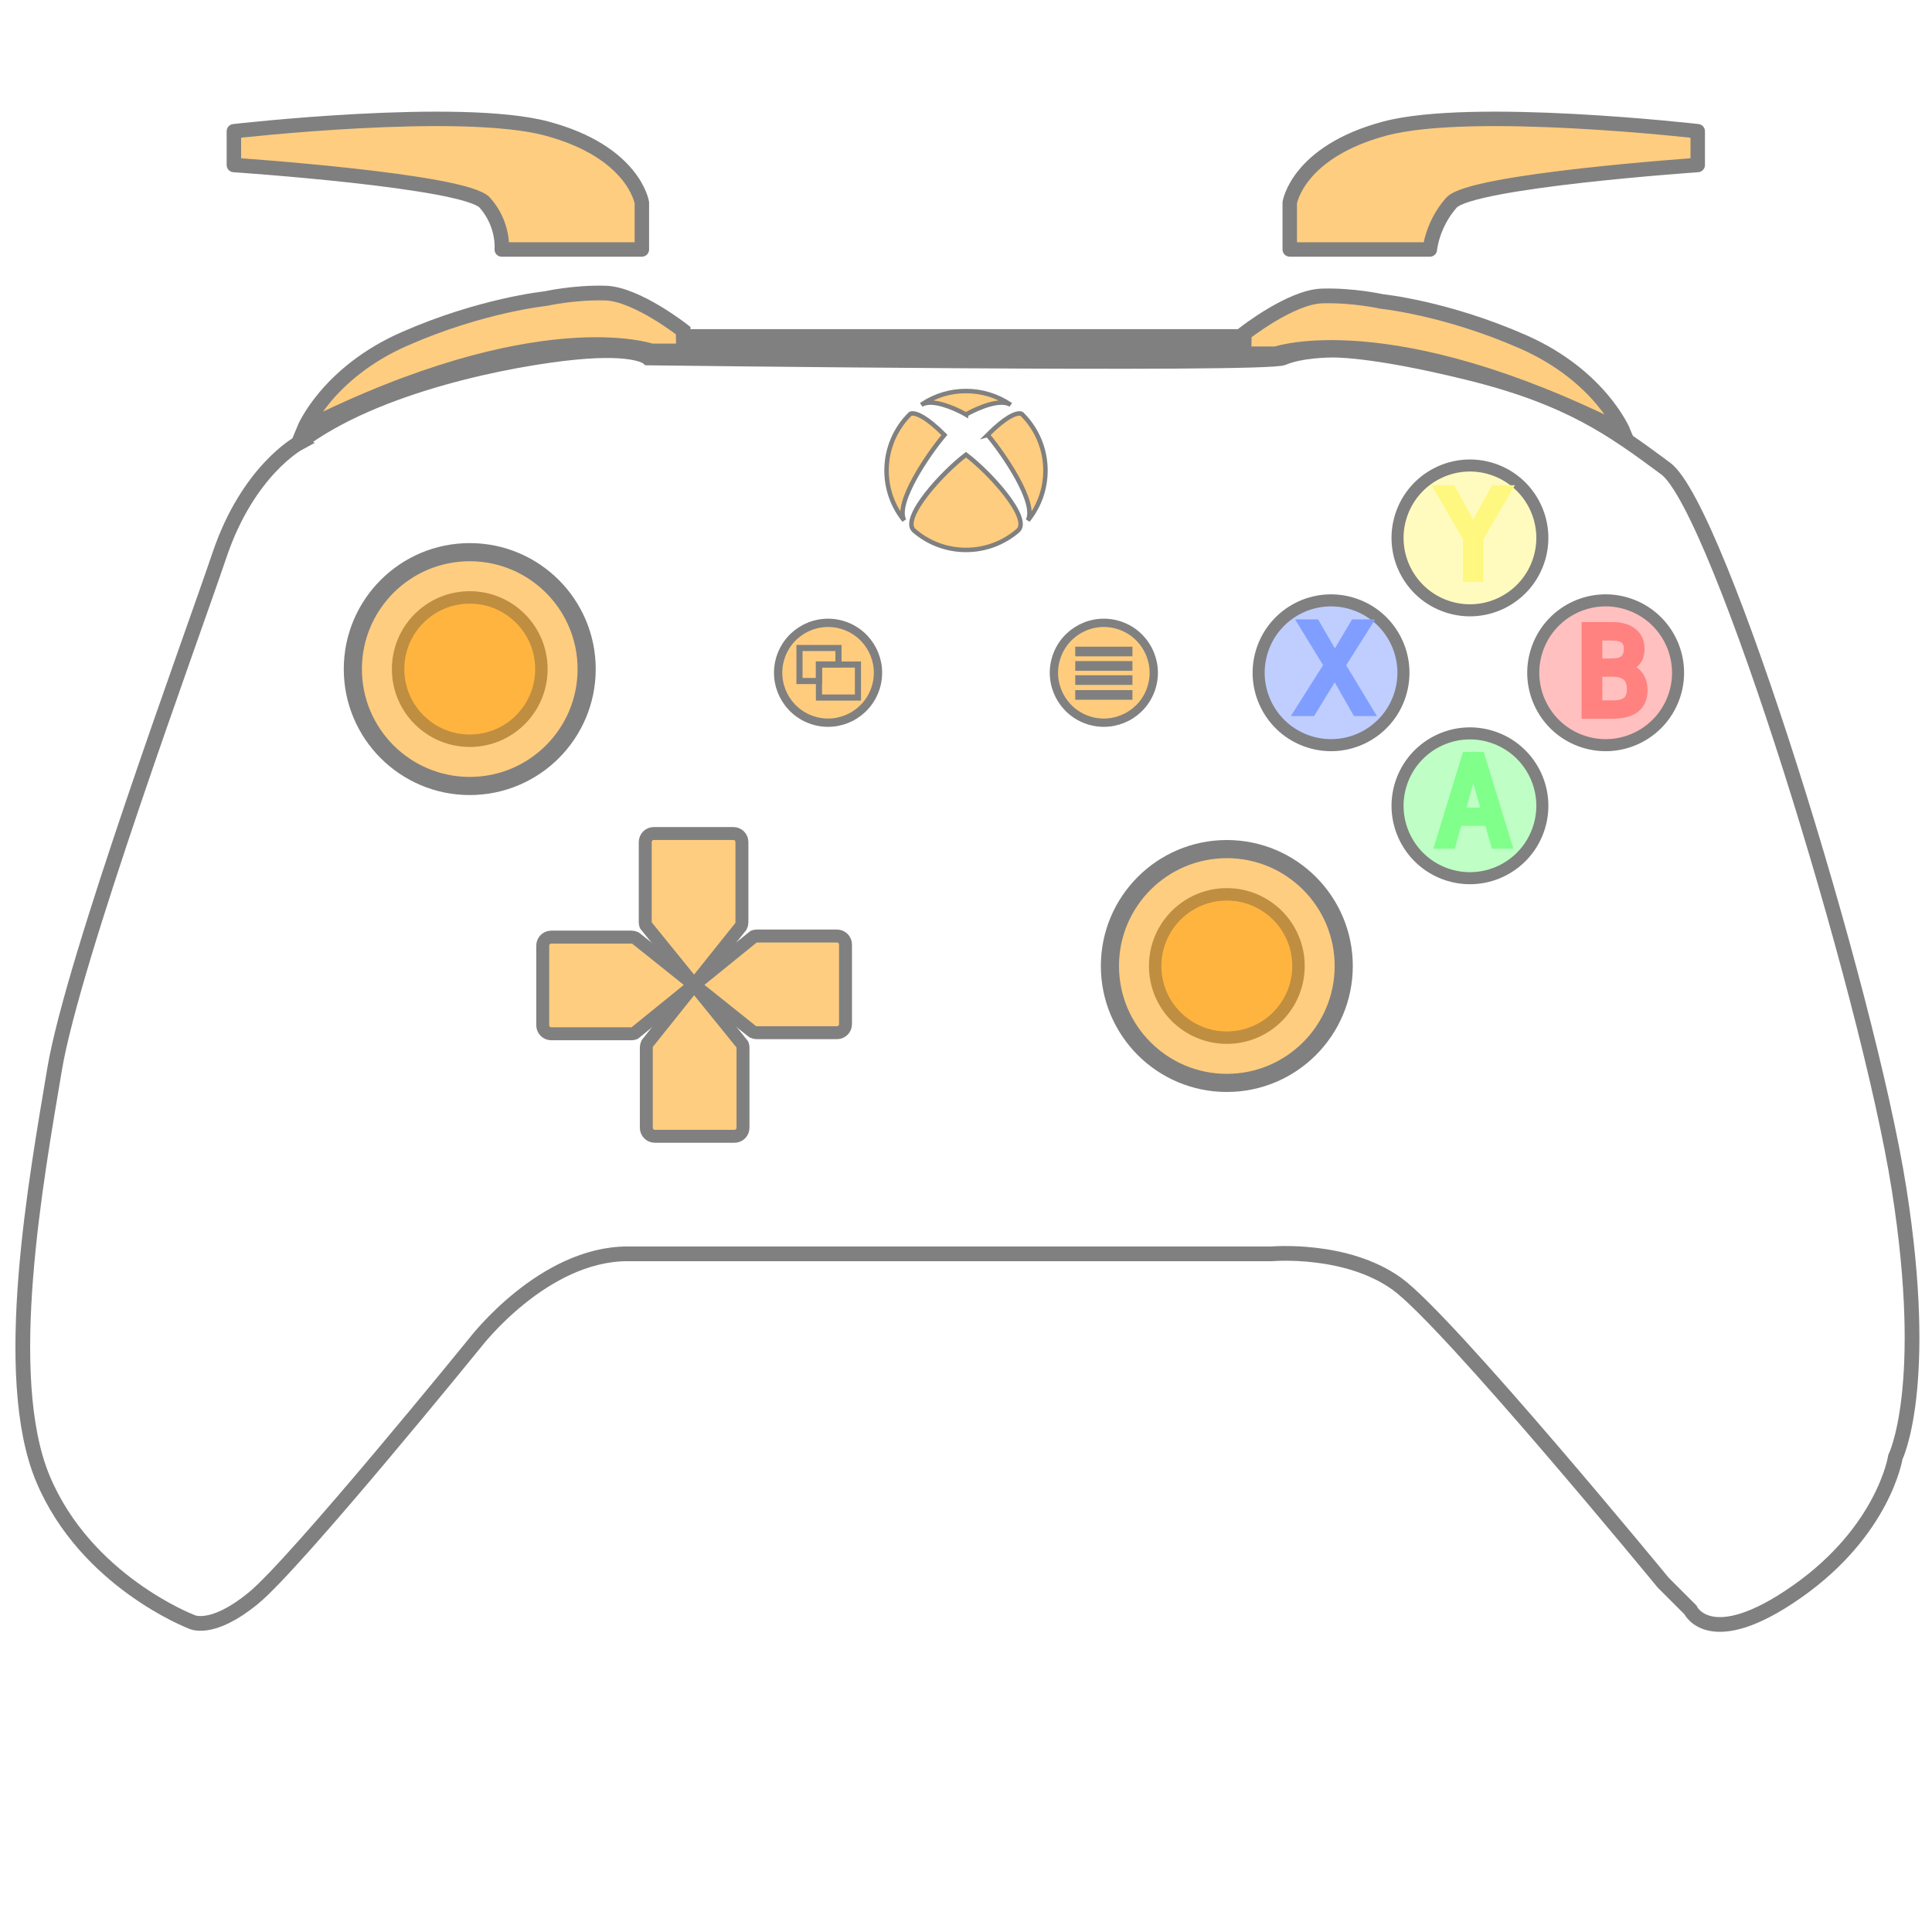
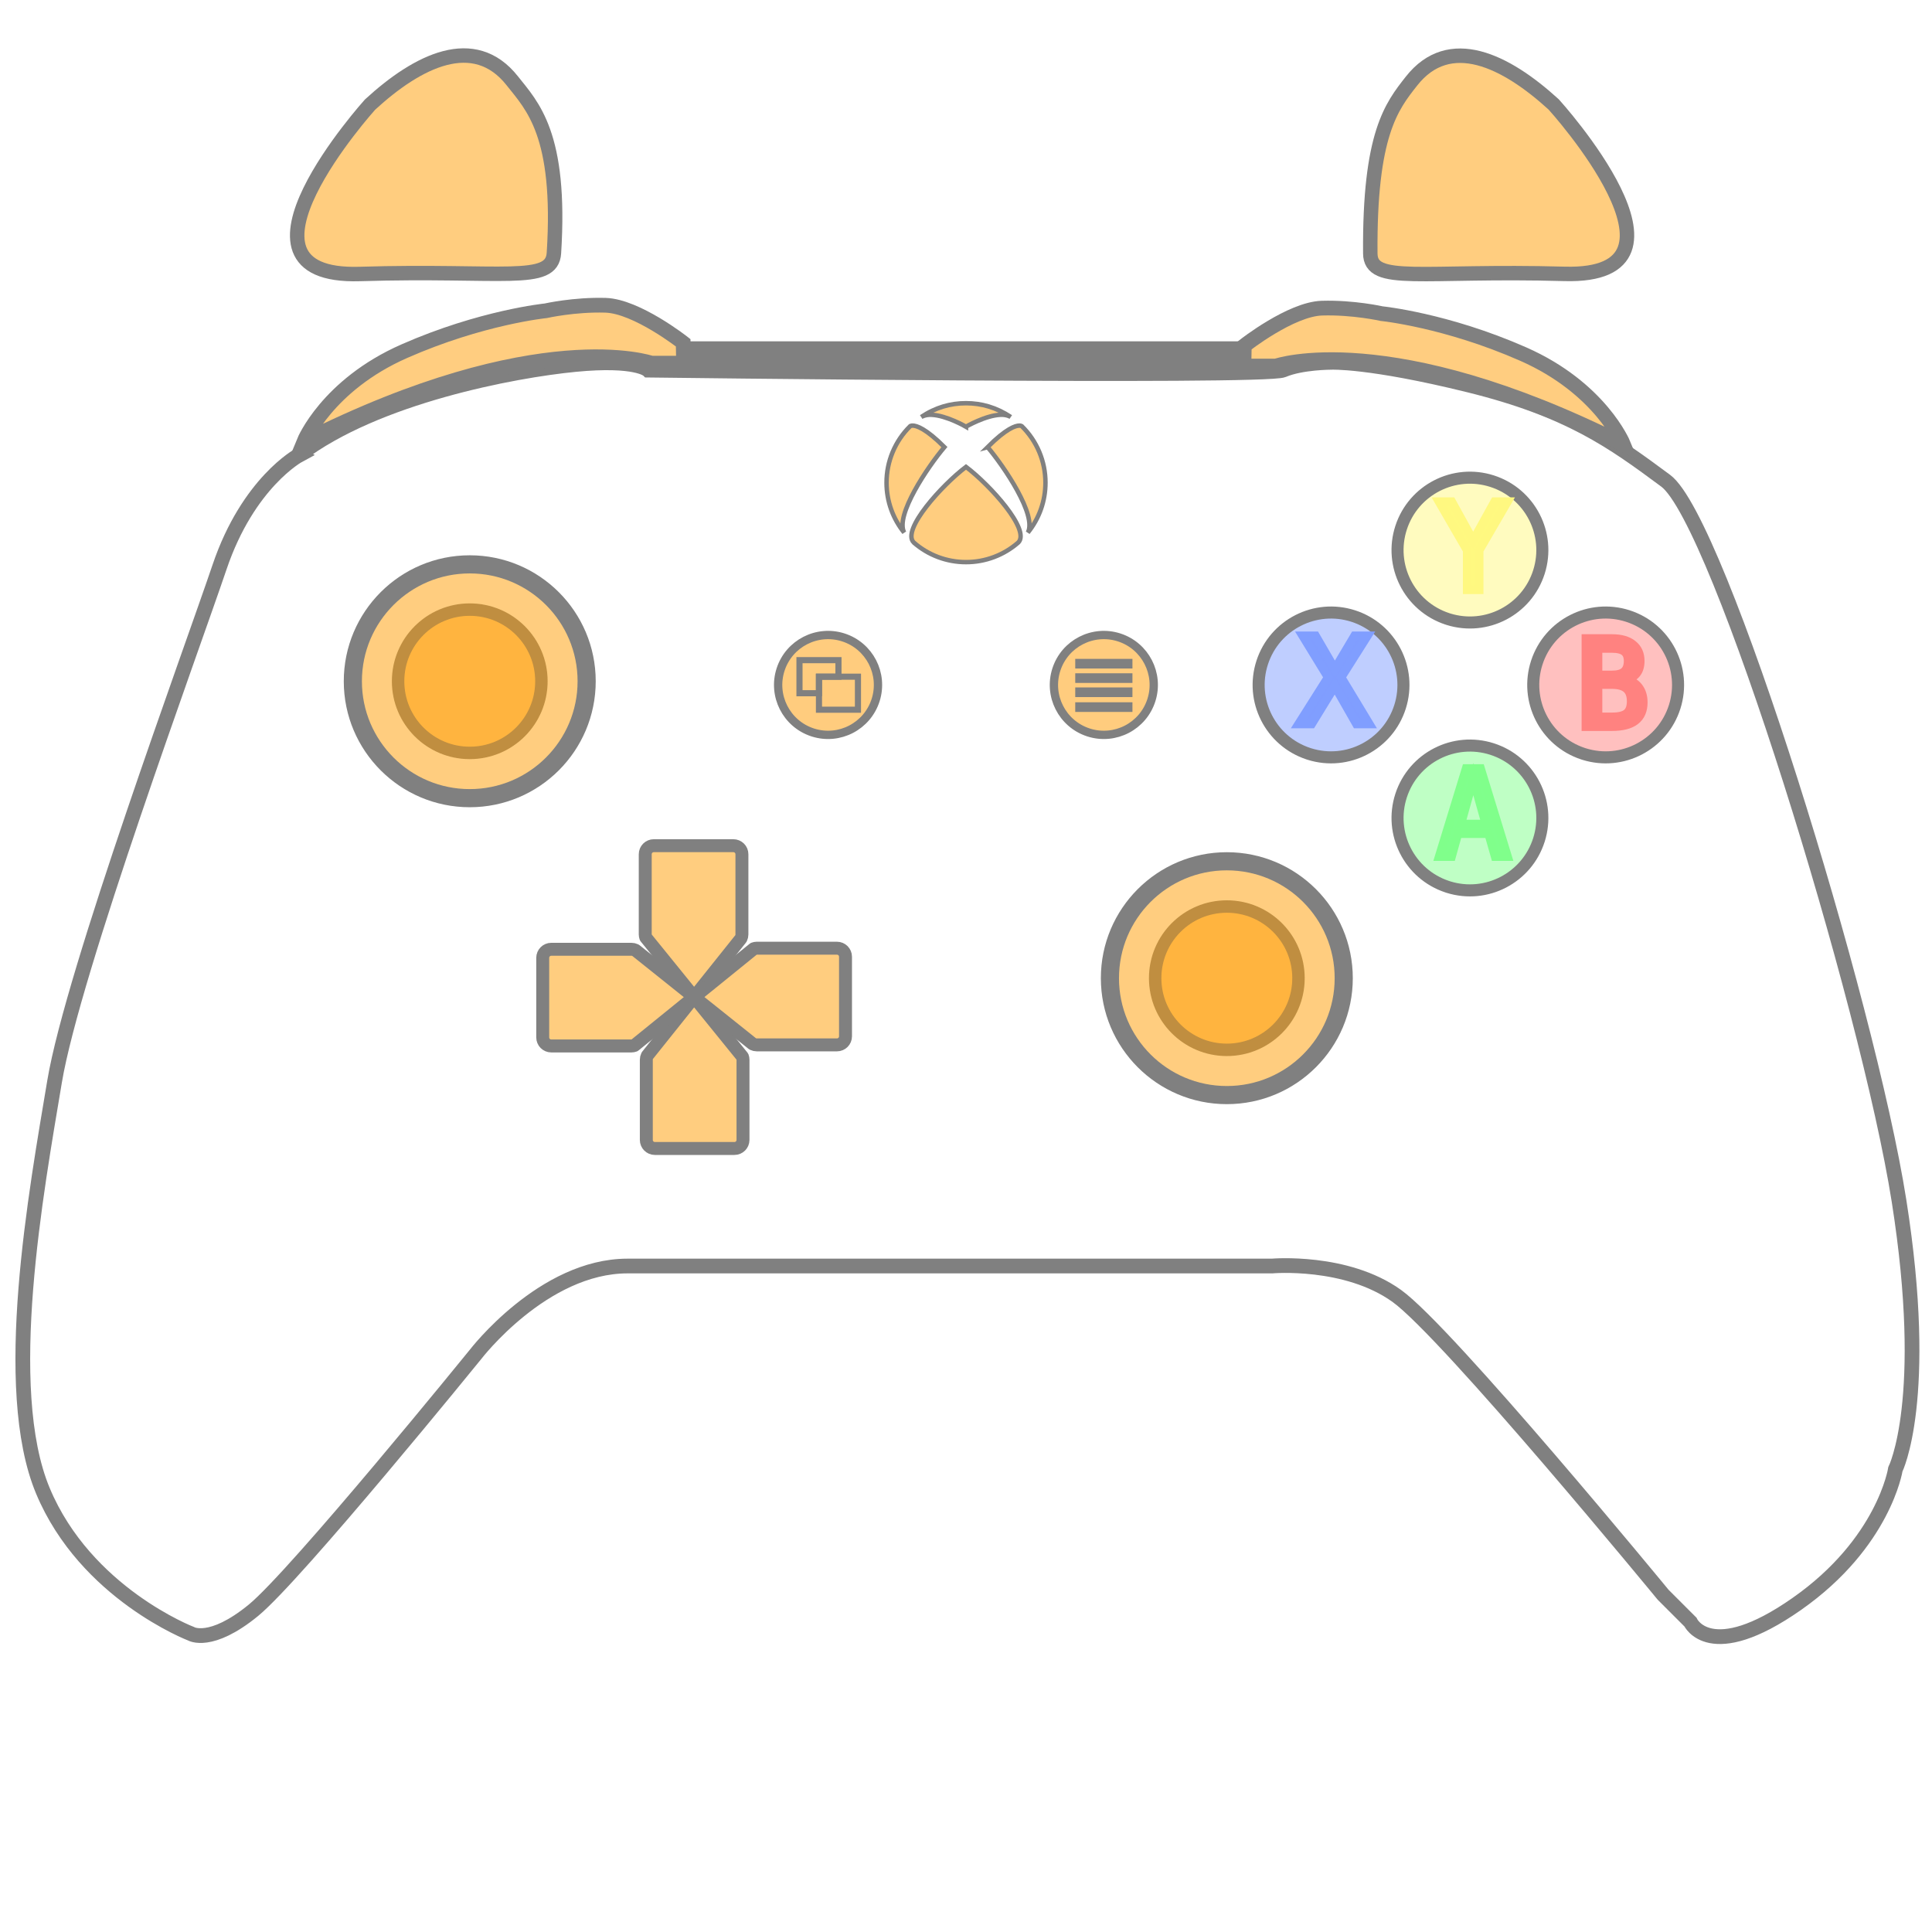
<svg xmlns="http://www.w3.org/2000/svg" width="1024" height="1024" viewBox="0 0 270.933 270.933" version="1.1" id="svg1" xml:space="preserve">
  <defs id="defs1">
    <rect x="915.968" y="118.818" width="71.583" height="85.705" id="rect17" />
    <rect x="915.968" y="118.818" width="10.569" height="21.223" id="rect17-9" />
    <rect x="915.968" y="118.818" width="10.569" height="21.223" id="rect17-9-5" />
    <rect x="915.968" y="118.818" width="71.583" height="85.705" id="rect17-2" />
  </defs>
-   <g id="layer1" style="opacity:1">
+   <g id="layer1" style="opacity:1" transform="translate(-8.3333297e-7,1.708206)">
    <g id="svg-gamepad_base_frame" style="opacity:1">
      <path style="opacity:1;mix-blend-mode:darken;fill:none;fill-opacity:1;stroke:#808080;stroke-width:2.065;stroke-linejoin:miter;stroke-dasharray:none;stroke-opacity:1;paint-order:normal" d="m 41.908,62.133 c 0,0 -7.106,3.826 -11.115,15.67 C 26.785,89.647 10.204,134.652 7.653,149.958 5.102,165.263 0,192.959 6.013,207.353 c 6.013,14.394 20.772,20.043 20.772,20.043 0,0 2.733,1.64 8.746,-3.28 6.013,-4.92 31.158,-35.895 31.158,-35.895 0,0 9.475,-12.39 21.318,-12.39 11.844,0 90.375,0 90.375,0 0,0 10.386,-0.911 17.492,4.191 7.106,5.102 37.353,41.908 37.353,41.908 l 3.826,3.826 c 0,0 2.733,6.013 14.941,-2.551 12.208,-8.564 13.804,-18.864 13.804,-18.864 0,0 4.896,-9.792 0.515,-37.622 -4.381,-27.83 -25.253,-95.471 -32.726,-101.011 -7.473,-5.54 -13.572,-9.953 -27.602,-13.415 -14.03,-3.462 -19.314,-3.189 -19.314,-3.189 0,0 -4.191,0 -6.742,1.093 -2.551,1.093 -89.034,0 -89.034,0 0,0 -1.611,-1.625 -10.243,-0.788 -8.632,0.837 -27.889,4.444 -38.746,12.723 z" id="path18" />
      <rect style="opacity:1;mix-blend-mode:darken;fill:none;fill-opacity:1;stroke:#808080;stroke-width:2.081;stroke-linejoin:miter;stroke-dasharray:none;stroke-opacity:1;paint-order:normal" id="rect19" width="75.585" height="1.539" x="97.341" y="47.197" ry="0" />
    </g>
    <path style="opacity:1;mix-blend-mode:darken;fill:#ff9c00;fill-opacity:0.497;stroke:#808080;stroke-width:2.065;stroke-linejoin:miter;stroke-dasharray:none;stroke-opacity:1;paint-order:normal" d="m 42.646,60.169 c 0,0 3.221,-7.859 14.044,-12.626 10.823,-4.767 19.842,-5.669 19.842,-5.669 0,0 3.994,-0.902 8.375,-0.773 4.381,0.129 10.898,5.26 10.898,5.26 l 0.053,2.857 H 91.348 c 0,0 -15.847,-5.54 -48.702,10.951 z" id="svg-gamepad-btn-lb" />
    <path style="opacity:1;mix-blend-mode:darken;fill:#ff9c00;fill-opacity:0.497;stroke:#808080;stroke-width:2.065;stroke-linejoin:miter;stroke-dasharray:none;stroke-opacity:1;paint-order:normal" d="m 227.652,60.572 c 0,0 -3.221,-7.859 -14.044,-12.626 -10.823,-4.767 -19.841,-5.669 -19.841,-5.669 0,0 -3.994,-0.902 -8.375,-0.773 -4.381,0.129 -10.898,5.26 -10.898,5.26 l -0.053,2.857 h 4.509 c 0,0 15.847,-5.54 48.702,10.951 z" id="svg-gamepad-btn-rb" />
    <g id="svg-gamepad-leftstick-g" style="opacity:1;mix-blend-mode:darken;stroke-linejoin:miter;paint-order:normal">
      <ellipse style="opacity:1;fill:#ff9c00;fill-opacity:0.503;stroke:#808080;stroke-width:1.743;stroke-linejoin:miter;stroke-dasharray:none;stroke-opacity:1;paint-order:normal" id="svg-gamepad-leftstick" cx="65.875" cy="93.828" rx="10.049" ry="10.049" />
      <circle style="display:inline;opacity:1;fill:#ff9c00;fill-opacity:0.503;stroke:#808080;stroke-width:2.543;stroke-linejoin:miter;stroke-dasharray:none;stroke-opacity:1;paint-order:normal" id="svg-gamepad-btn-leftstick" cx="65.875" cy="93.828" r="16.394" />
    </g>
    <g id="svg-gamepad-rightstick-g" transform="translate(106.1682,41.63848)" style="opacity:1;mix-blend-mode:darken;stroke-linejoin:miter;paint-order:normal">
      <circle style="opacity:1;fill:#ff9c00;fill-opacity:0.503;stroke:#808080;stroke-width:1.743;stroke-linejoin:miter;stroke-dasharray:none;stroke-opacity:1;paint-order:normal" id="svg-gamepad-rightstick" cx="65.875" cy="93.828" r="10.049" />
      <circle style="fill:#ff9c00;fill-opacity:0.503;stroke:#808080;stroke-width:2.543;stroke-linejoin:miter;stroke-dasharray:none;stroke-opacity:1;paint-order:normal" id="svg-gamepad-btn-rightstick" cx="65.875" cy="93.828" r="16.394" />
    </g>
-     <path d="m 128.135,74.365 a 11.093,11.093 0 0 0 7.332,2.755 11.105,11.105 0 0 0 7.337,-2.755 c 1.743,-1.775 -4.008,-8.086 -7.337,-10.601 -3.326,2.515 -9.081,8.826 -7.334,10.601 z m 10.362,-13.376 c 2.321,2.75 6.948,9.577 5.641,11.989 a 11.089,11.089 0 0 0 2.47,-6.996 11.095,11.095 0 0 0 -3.315,-7.925 c 0,0 -0.026,-0.02 -0.076,-0.039 a 0.764,0.764 0 0 0 -0.261,-0.042 c -0.55,0 -1.844,0.403 -4.462,3.014 z m -10.78,-2.971 c -0.053,0.019 -0.076,0.038 -0.08,0.039 a 11.101,11.101 0 0 0 -3.313,7.925 c 0,2.651 0.927,5.082 2.47,6.995 -1.299,-2.42 3.325,-9.241 5.647,-11.988 -2.618,-2.613 -3.914,-3.014 -4.462,-3.014 a 0.673,0.673 0 0 0 -0.261,0.043 v -0.002 z m 7.749,0.116 c 0,0 -2.734,-1.6 -4.869,-1.676 -0.839,-0.03 -1.352,0.274 -1.413,0.314 1.992,-1.337 4.109,-1.937 6.269,-1.937 h 0.013 c 2.167,0 4.276,0.599 6.282,1.935 -0.062,-0.042 -0.57,-0.345 -1.411,-0.314 -2.136,0.076 -4.871,1.671 -4.871,1.671 v 0.004 z" p-id="7437" id="svg-gamepad-btn-guide" style="opacity:1;mix-blend-mode:darken;fill:#ff9c00;fill-opacity:0.5;stroke:#808080;stroke-width:0.626;stroke-linejoin:miter;stroke-opacity:1;paint-order:normal;stroke-dasharray:none" />
+     <path d="m 128.135,74.365 a 11.093,11.093 0 0 0 7.332,2.755 11.105,11.105 0 0 0 7.337,-2.755 c 1.743,-1.775 -4.008,-8.086 -7.337,-10.601 -3.326,2.515 -9.081,8.826 -7.334,10.601 z m 10.362,-13.376 c 2.321,2.75 6.948,9.577 5.641,11.989 a 11.089,11.089 0 0 0 2.47,-6.996 11.095,11.095 0 0 0 -3.315,-7.925 c 0,0 -0.026,-0.02 -0.076,-0.039 a 0.764,0.764 0 0 0 -0.261,-0.042 c -0.55,0 -1.844,0.403 -4.462,3.014 z m -10.78,-2.971 c -0.053,0.019 -0.076,0.038 -0.08,0.039 a 11.101,11.101 0 0 0 -3.313,7.925 c 0,2.651 0.927,5.082 2.47,6.995 -1.299,-2.42 3.325,-9.241 5.647,-11.988 -2.618,-2.613 -3.914,-3.014 -4.462,-3.014 a 0.673,0.673 0 0 0 -0.261,0.043 v -0.002 z m 7.749,0.116 c 0,0 -2.734,-1.6 -4.869,-1.676 -0.839,-0.03 -1.352,0.274 -1.413,0.314 1.992,-1.337 4.109,-1.937 6.269,-1.937 h 0.013 c 2.167,0 4.276,0.599 6.282,1.935 -0.062,-0.042 -0.57,-0.345 -1.411,-0.314 -2.136,0.076 -4.871,1.671 -4.871,1.671 v 0.004 z" p-id="7437" id="svg-gamepad-btn-guide" style="opacity:1;mix-blend-mode:darken;fill:#ff9c00;fill-opacity:0.5;stroke:#808080;stroke-width:0.626;stroke-linejoin:miter;stroke-dasharray:none;stroke-opacity:1;paint-order:normal" />
    <g id="svg-gamepad-btn-select-g" style="opacity:1;fill:none;fill-opacity:0">
      <path style="display:inline;fill:#ff9c00;fill-opacity:0.504;stroke:#808080;stroke-width:1.165;stroke-dasharray:none;stroke-opacity:1" id="svg-gamepad-btn-select" d="m 152.601,100.991 a 7,7 0 0 1 -4.46,-8.815 7,7 0 0 1 8.797,-4.496 7,7 0 0 1 4.531,8.779 7,7 0 0 1 -8.761,4.567 z" />
      <rect style="opacity:1;fill:none;fill-opacity:0;stroke:#808080;stroke-width:1;stroke-dasharray:none;stroke-opacity:1" id="rect16" width="7.022" height="0.354" x="151.286" y="91.187" />
      <rect style="opacity:1;fill:none;fill-opacity:0;stroke:#808080;stroke-width:1;stroke-dasharray:none;stroke-opacity:1" id="rect16-2" width="7.022" height="0.354" x="151.286" y="93.208" />
      <rect style="opacity:1;fill:none;fill-opacity:0;stroke:#808080;stroke-width:1;stroke-dasharray:none;stroke-opacity:1" id="rect16-6" width="7.022" height="0.354" x="151.286" y="95.193" />
      <rect style="opacity:1;fill:none;fill-opacity:0;stroke:#808080;stroke-width:1;stroke-dasharray:none;stroke-opacity:1" id="rect16-1" width="7.022" height="0.354" x="151.286" y="97.275" />
    </g>
    <g id="svg-gamepad-btn-share-g" style="opacity:1;fill:none;fill-opacity:0.497">
      <path style="fill:#ff9c00;fill-opacity:0.504;stroke:#808080;stroke-width:1.165;stroke-dasharray:none;stroke-opacity:1" id="svg-gamepad-btn-share" d="m 113.928,100.991 a 7,7 0 0 1 -4.46,-8.815 7,7 0 0 1 8.797,-4.496 7,7 0 0 1 4.531,8.779 7,7 0 0 1 -8.761,4.567 z" />
      <path d="m 112.115,90.87 v 4.633 h 2.733 v -2.317 h 2.733 v -2.317 z" style="opacity:1;fill:none;fill-opacity:0.497;stroke:#808080;stroke-width:0.86;stroke-opacity:1" id="path11" />
      <path d="m 114.848,93.187 v 2.317 2.317 h 5.466 v -4.633 h -2.733 z" style="fill:none;fill-opacity:0.497;stroke:#808080;stroke-width:0.86;stroke-opacity:1" id="path10" />
    </g>
    <g id="svg-gamepad-btn-west" transform="translate(0.6377301)" style="opacity:1">
      <path style="opacity:1;fill:#809eff;fill-opacity:0.5;stroke:#808080;stroke-width:1.69;stroke-dasharray:none;stroke-opacity:1" id="svg-gamepad-btn-west-frame" d="m 182.837,103.984 a 10.152,10.152 0 0 1 -6.469,-12.784 10.152,10.152 0 0 1 12.758,-6.52 10.152,10.152 0 0 1 6.571,12.732 10.152,10.152 0 0 1 -12.705,6.623 z" />
      <text xml:space="preserve" transform="matrix(1.301978,0,0,1.301978,-1011.226,-69.57763)" id="text16" style="font-style:normal;font-variant:normal;font-weight:normal;font-stretch:normal;font-size:13.006px;font-family:Consolas;-inkscape-font-specification:'Consolas, Normal';font-variant-ligatures:normal;font-variant-caps:normal;font-variant-numeric:normal;font-variant-east-asian:normal;text-align:start;writing-mode:lr-tb;direction:ltr;white-space:pre;shape-inside:url(#rect17);display:inline;opacity:1;fill:#809dff;fill-opacity:1;stroke:#809eff;stroke-width:0.933;stroke-dasharray:none;stroke-opacity:1">
-         <tspan x="915.967" y="130.103" id="tspan1">X
+         <tspan x="915.967" y="130.103" id="tspan5">X
</tspan>
      </text>
    </g>
    <g id="svg-gamepad-btn-north" style="opacity:1">
      <path style="fill:#fff980;fill-opacity:0.5;stroke:#808080;stroke-width:1.69;stroke-dasharray:none;stroke-opacity:1" id="svg-gamepad-btn-north-frame" d="m 202.954,85.072 a 10.152,10.152 0 0 1 -6.469,-12.784 10.152,10.152 0 0 1 12.758,-6.52 10.152,10.152 0 0 1 6.571,12.732 10.152,10.152 0 0 1 -12.705,6.623 z" />
      <text xml:space="preserve" transform="matrix(1.301978,0,0,1.301978,-991.0666,-88.39244)" id="text16-9" style="font-style:normal;font-variant:normal;font-weight:normal;font-stretch:normal;font-size:13.006px;font-family:Consolas;-inkscape-font-specification:'Consolas, Normal';font-variant-ligatures:normal;font-variant-caps:normal;font-variant-numeric:normal;font-variant-east-asian:normal;text-align:start;writing-mode:lr-tb;direction:ltr;white-space:pre;shape-inside:url(#rect17-9);display:inline;opacity:1;fill:#fff980;fill-opacity:1;stroke:#fff880;stroke-width:0.933;stroke-dasharray:none;stroke-opacity:1">
-         <tspan x="915.967" y="130.103" id="tspan2">Y
+         <tspan x="915.967" y="130.103" id="tspan6">Y
</tspan>
      </text>
    </g>
    <g id="svg-gamepad-btn-east" transform="translate(-0.5466258)" style="opacity:1">
      <path style="fill:#ff8280;fill-opacity:0.5;stroke:#808080;stroke-width:1.69;stroke-dasharray:none;stroke-opacity:1" id="svg-gamepad-btn-east-frame" d="m 222.531,103.984 a 10.152,10.152 0 0 1 -6.469,-12.784 10.152,10.152 0 0 1 12.759,-6.52 10.152,10.152 0 0 1 6.572,12.732 10.152,10.152 0 0 1 -12.706,6.623 z" />
      <text xml:space="preserve" transform="matrix(1.301978,0,0,1.301978,-970.9846,-69.20123)" id="text16-9-8" style="font-style:normal;font-variant:normal;font-weight:normal;font-stretch:normal;font-size:13.006px;font-family:Consolas;-inkscape-font-specification:'Consolas, Normal';font-variant-ligatures:normal;font-variant-caps:normal;font-variant-numeric:normal;font-variant-east-asian:normal;text-align:start;writing-mode:lr-tb;direction:ltr;white-space:pre;shape-inside:url(#rect17-9-5);display:inline;fill:#ff8280;fill-opacity:1;stroke:#ff8280;stroke-width:0.933;stroke-dasharray:none;stroke-opacity:1">
-         <tspan x="915.967" y="130.103" id="tspan3">B
+         <tspan x="915.967" y="130.103" id="tspan7">B
</tspan>
      </text>
    </g>
    <g id="svg-gamepad-btn-south" style="opacity:1">
      <path style="fill:#80ff8c;fill-opacity:0.5;stroke:#808080;stroke-width:1.69;stroke-dasharray:none;stroke-opacity:1" id="svg-gamepad-btn-south-frame" d="m 202.954,122.639 a 10.152,10.152 0 0 1 -6.469,-12.784 10.152,10.152 0 0 1 12.758,-6.52 10.152,10.152 0 0 1 6.571,12.732 10.152,10.152 0 0 1 -12.705,6.623 z" />
      <text xml:space="preserve" transform="matrix(1.301978,0,0,1.301978,-991.0527,-50.97715)" id="text16-6" style="font-style:normal;font-variant:normal;font-weight:normal;font-stretch:normal;font-size:13.006px;font-family:Consolas;-inkscape-font-specification:'Consolas, Normal';font-variant-ligatures:normal;font-variant-caps:normal;font-variant-numeric:normal;font-variant-east-asian:normal;text-align:start;writing-mode:lr-tb;direction:ltr;white-space:pre;shape-inside:url(#rect17-2);display:inline;fill:#80ff8c;fill-opacity:1;stroke:#80ff8b;stroke-width:0.933;stroke-dasharray:none;stroke-opacity:1">
-         <tspan x="915.967" y="130.103" id="tspan4">A
+         <tspan x="915.967" y="130.103" id="tspan8">A
</tspan>
      </text>
    </g>
    <g id="g37" style="opacity:1">
      <path d="m 91.685,116.887 c -0.665,0 -1.2,0.535 -1.2,1.2 v 11.247 c 0,0.147 0.028,0.287 0.076,0.417 5.64e-4,0.002 9.79e-4,0.003 0.002,0.005 l 0.482,0.594 6.295,7.767 6.31,-7.894 0.238,-0.298 c 0.013,-0.024 0.026,-0.048 0.038,-0.072 0.075,-0.157 0.117,-0.333 0.117,-0.519 v -11.247 c 0,-0.665 -0.535,-1.2 -1.2,-1.2 z" style="opacity:1;fill:#ff9c00;fill-opacity:0.503;stroke:#808080;stroke-width:1.815;stroke-linejoin:round;stroke-miterlimit:0;stroke-opacity:1" id="svg-gamepad-dpad-up" />
      <path d="m 102.994,159.348 c 0.665,0 1.2,-0.535 1.2,-1.2 v -11.247 c 0,-0.147 -0.028,-0.287 -0.076,-0.417 -5.7e-4,-0.002 -9.8e-4,-0.003 -0.002,-0.005 l -0.482,-0.594 -6.295,-7.767 -6.31,7.894 -0.238,0.298 c -0.013,0.024 -0.026,0.048 -0.038,0.072 -0.075,0.157 -0.117,0.333 -0.117,0.519 v 11.247 c 0,0.665 0.535,1.2 1.2,1.2 z" style="opacity:1;fill:#ff9c00;fill-opacity:0.503;stroke:#808080;stroke-width:1.815;stroke-linejoin:round;stroke-miterlimit:0;stroke-opacity:1" id="svg-gamepad-dpad-down" />
      <path d="m 76.109,143.772 c 0,0.665 0.535,1.2 1.2,1.2 h 11.247 c 0.147,0 0.287,-0.028 0.417,-0.076 0.002,-5.6e-4 0.003,-9.8e-4 0.005,-0.002 l 0.594,-0.482 7.767,-6.295 -7.894,-6.31 -0.298,-0.238 c -0.024,-0.013 -0.048,-0.026 -0.072,-0.038 -0.157,-0.075 -0.333,-0.117 -0.519,-0.117 h -11.247 c -0.665,0 -1.2,0.535 -1.2,1.2 z" style="opacity:1;fill:#ff9c00;fill-opacity:0.503;stroke:#808080;stroke-width:1.815;stroke-linejoin:round;stroke-miterlimit:0;stroke-opacity:1" id="svg-gamepad-dpad-left" />
      <path d="m 118.57,132.462 c 0,-0.665 -0.535,-1.2 -1.2,-1.2 h -11.247 c -0.147,0 -0.287,0.028 -0.417,0.076 -0.002,5.6e-4 -0.003,9.8e-4 -0.005,0.002 l -0.594,0.482 -7.767,6.295 7.894,6.31 0.298,0.238 c 0.024,0.013 0.048,0.026 0.072,0.038 0.157,0.075 0.333,0.117 0.519,0.117 h 11.247 c 0.665,0 1.2,-0.535 1.2,-1.2 z" style="fill:#ff9c00;fill-opacity:0.503;stroke:#808080;stroke-width:1.815;stroke-linejoin:round;stroke-miterlimit:0;stroke-opacity:1" id="svg-gamepad-dpad-right" />
    </g>
-     <path style="opacity:1;fill:#ff9c00;fill-opacity:0.5;stroke:#808080;stroke-width:2.026;stroke-linejoin:round;stroke-dasharray:none;stroke-opacity:1" d="m 32.798,18.403 c 0,0 31.704,-3.644 43.912,-0.364 12.208,3.28 13.301,10.386 13.301,10.386 l -1e-5,6.56 h -19.649 c 0,0 0.364,-3.462 -2.369,-6.56 -2.733,-3.098 -35.195,-5.284 -35.195,-5.284 z" id="svg-gamepad-lefttrigger" />
-     <path style="fill:#ff9c00;fill-opacity:0.5;stroke:#808080;stroke-width:2.026;stroke-linejoin:round;stroke-dasharray:none;stroke-opacity:1" d="m 238.08,18.403 c 0,0 -31.704,-3.644 -43.912,-0.364 -12.208,3.28 -13.301,10.386 -13.301,10.386 v 6.56 h 19.649 c 0,0 0.289,-3.462 3.023,-6.56 2.733,-3.098 34.542,-5.284 34.542,-5.284 z" id="svg-gamepad-righttrigger" />
+     <path style="fill:#ff9c00;fill-opacity:0.5;stroke:#808080;stroke-width:2.026;stroke-linejoin:round" d="M 51.897,12.957 C 58.614,6.785 66.498,2.863 71.842,9.627 c 2.785,3.524 6.897,7.49 5.838,24.146 -0.28,4.41 -7.134,2.325 -27.235,2.942 -20.548,0.631 1.451,-23.758 1.451,-23.758 z" id="svg-gamepad-lefttrigger" />
+     <path style="fill:#ff9c00;fill-opacity:0.5;stroke:#808080;stroke-width:2.026;stroke-linejoin:round" d="M 217.889,12.945 C 211.155,6.792 203.261,2.891 197.935,9.67 c -2.775,3.532 -5.903,7.417 -5.773,24.161 0.034,4.419 7.14,2.305 27.243,2.868 20.549,0.575 -1.516,-23.753 -1.516,-23.753 z" id="svg-gamepad-righttrigger" />
  </g>
</svg>
